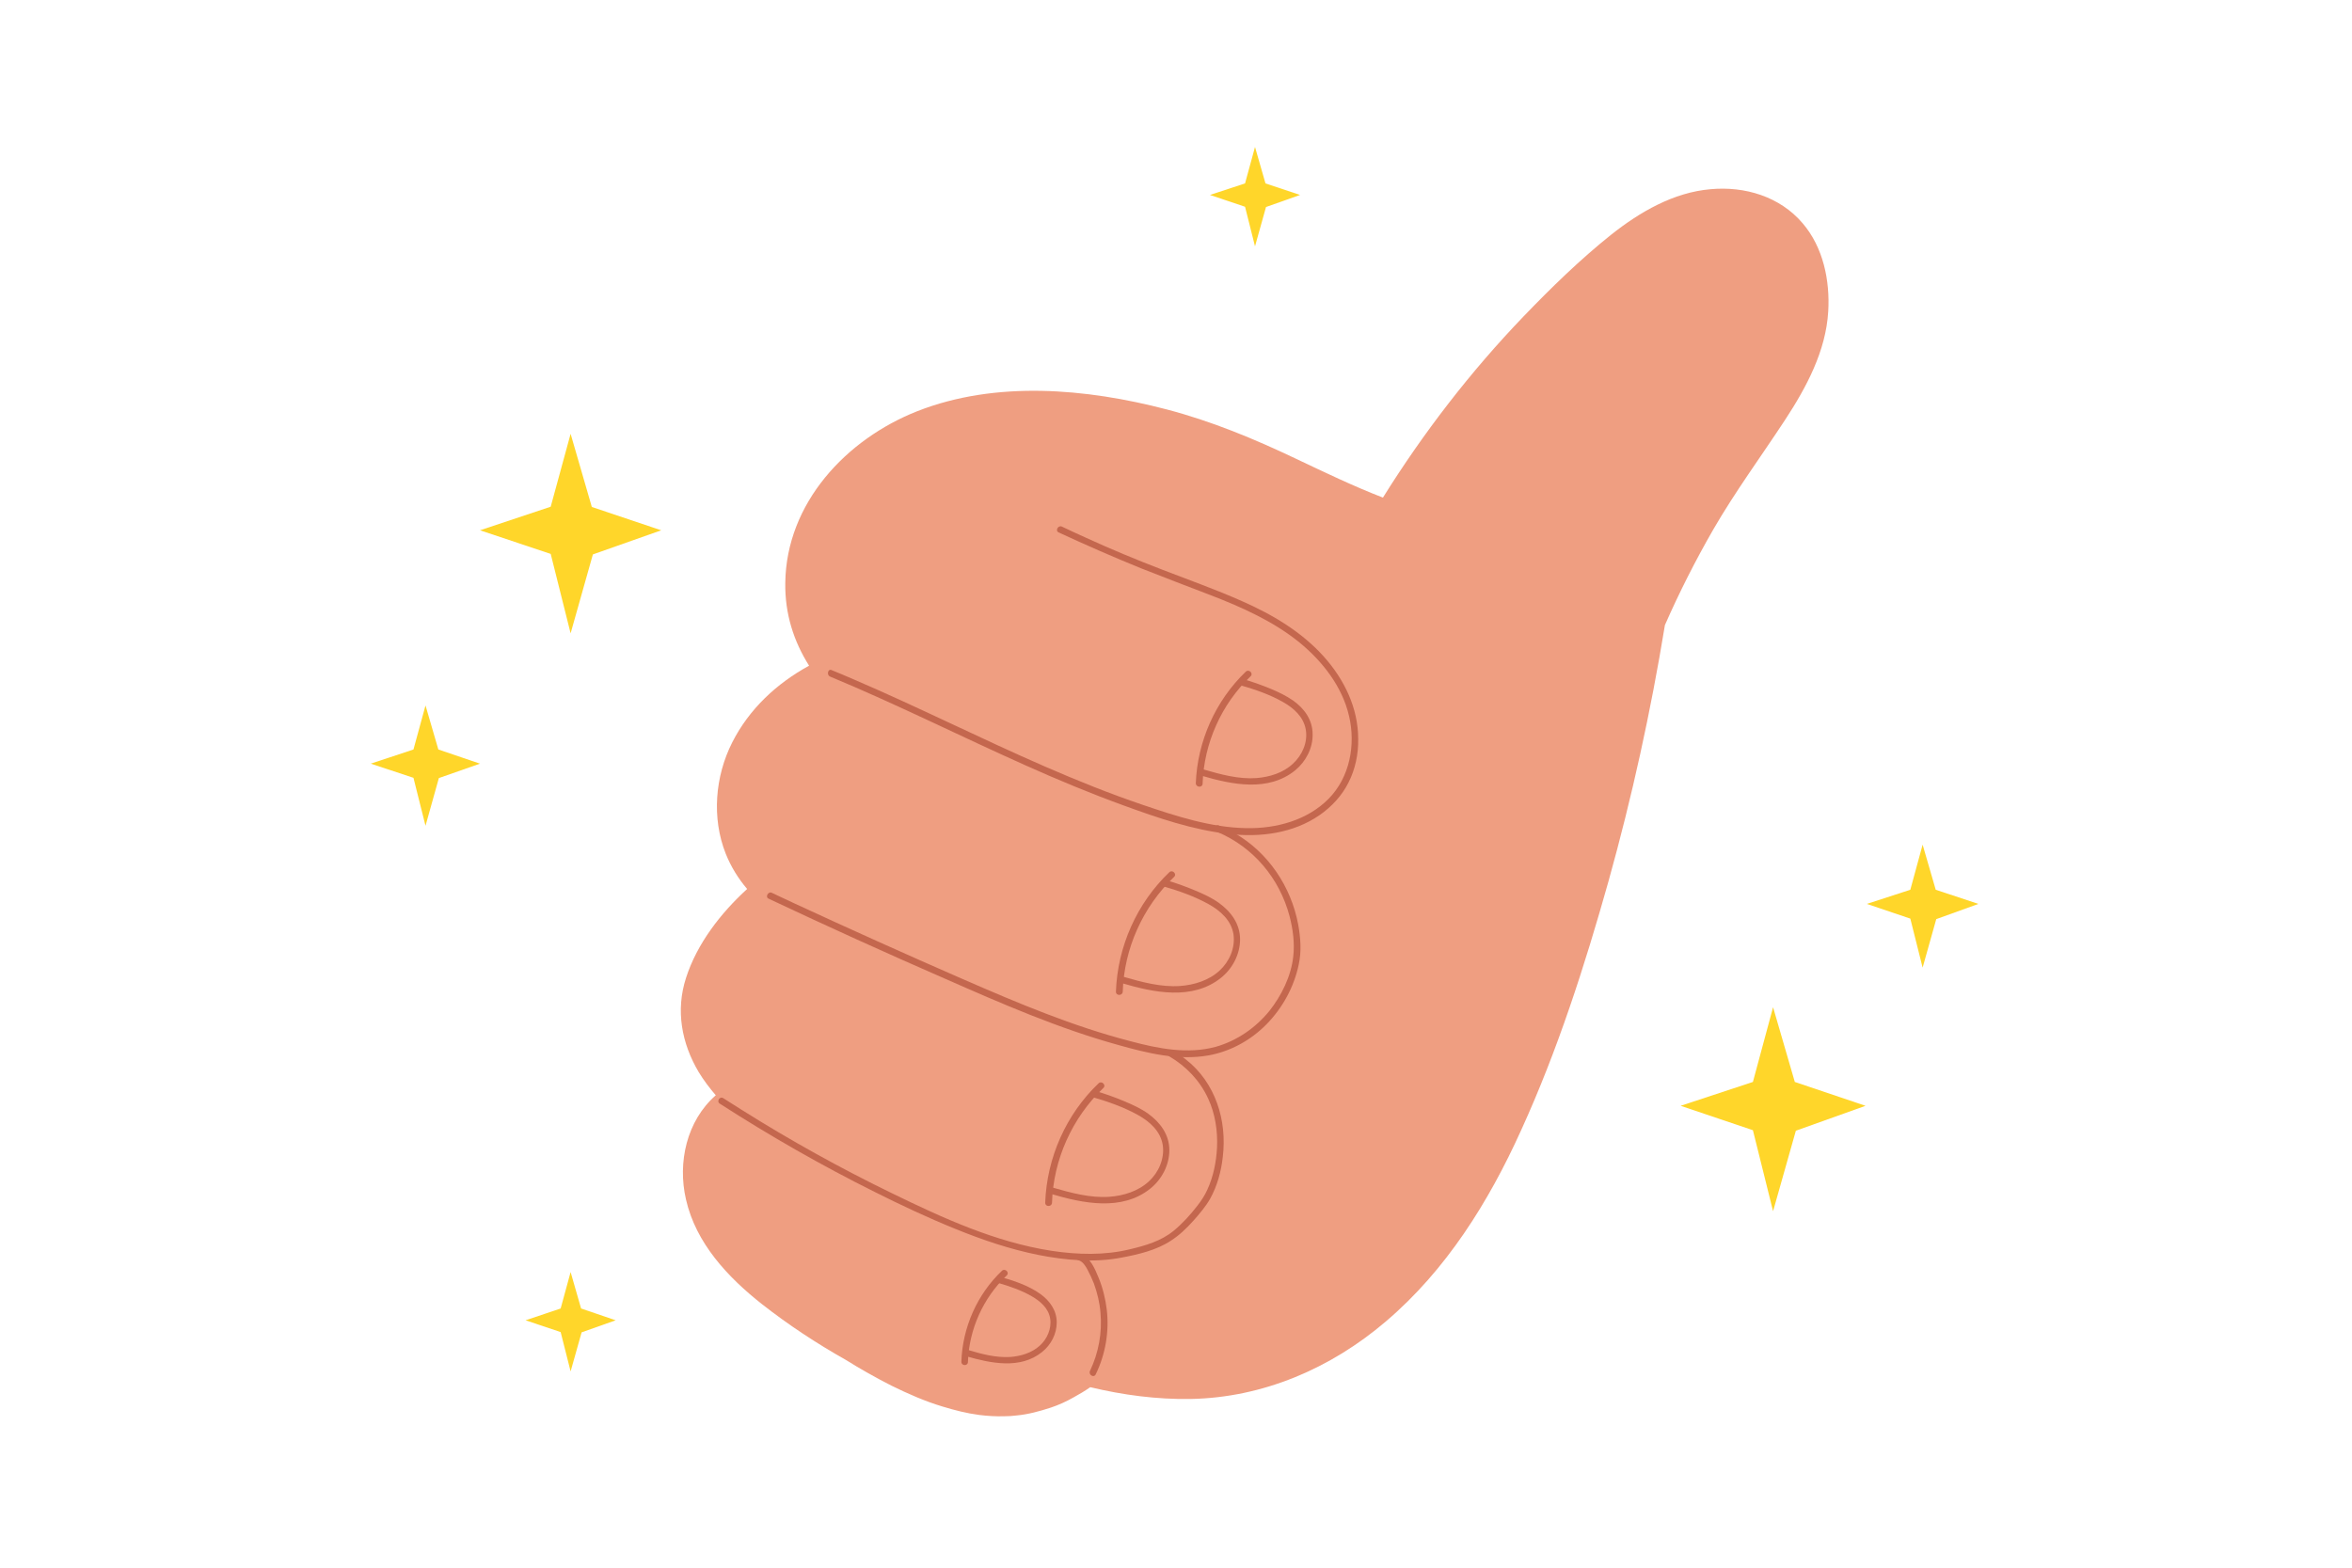
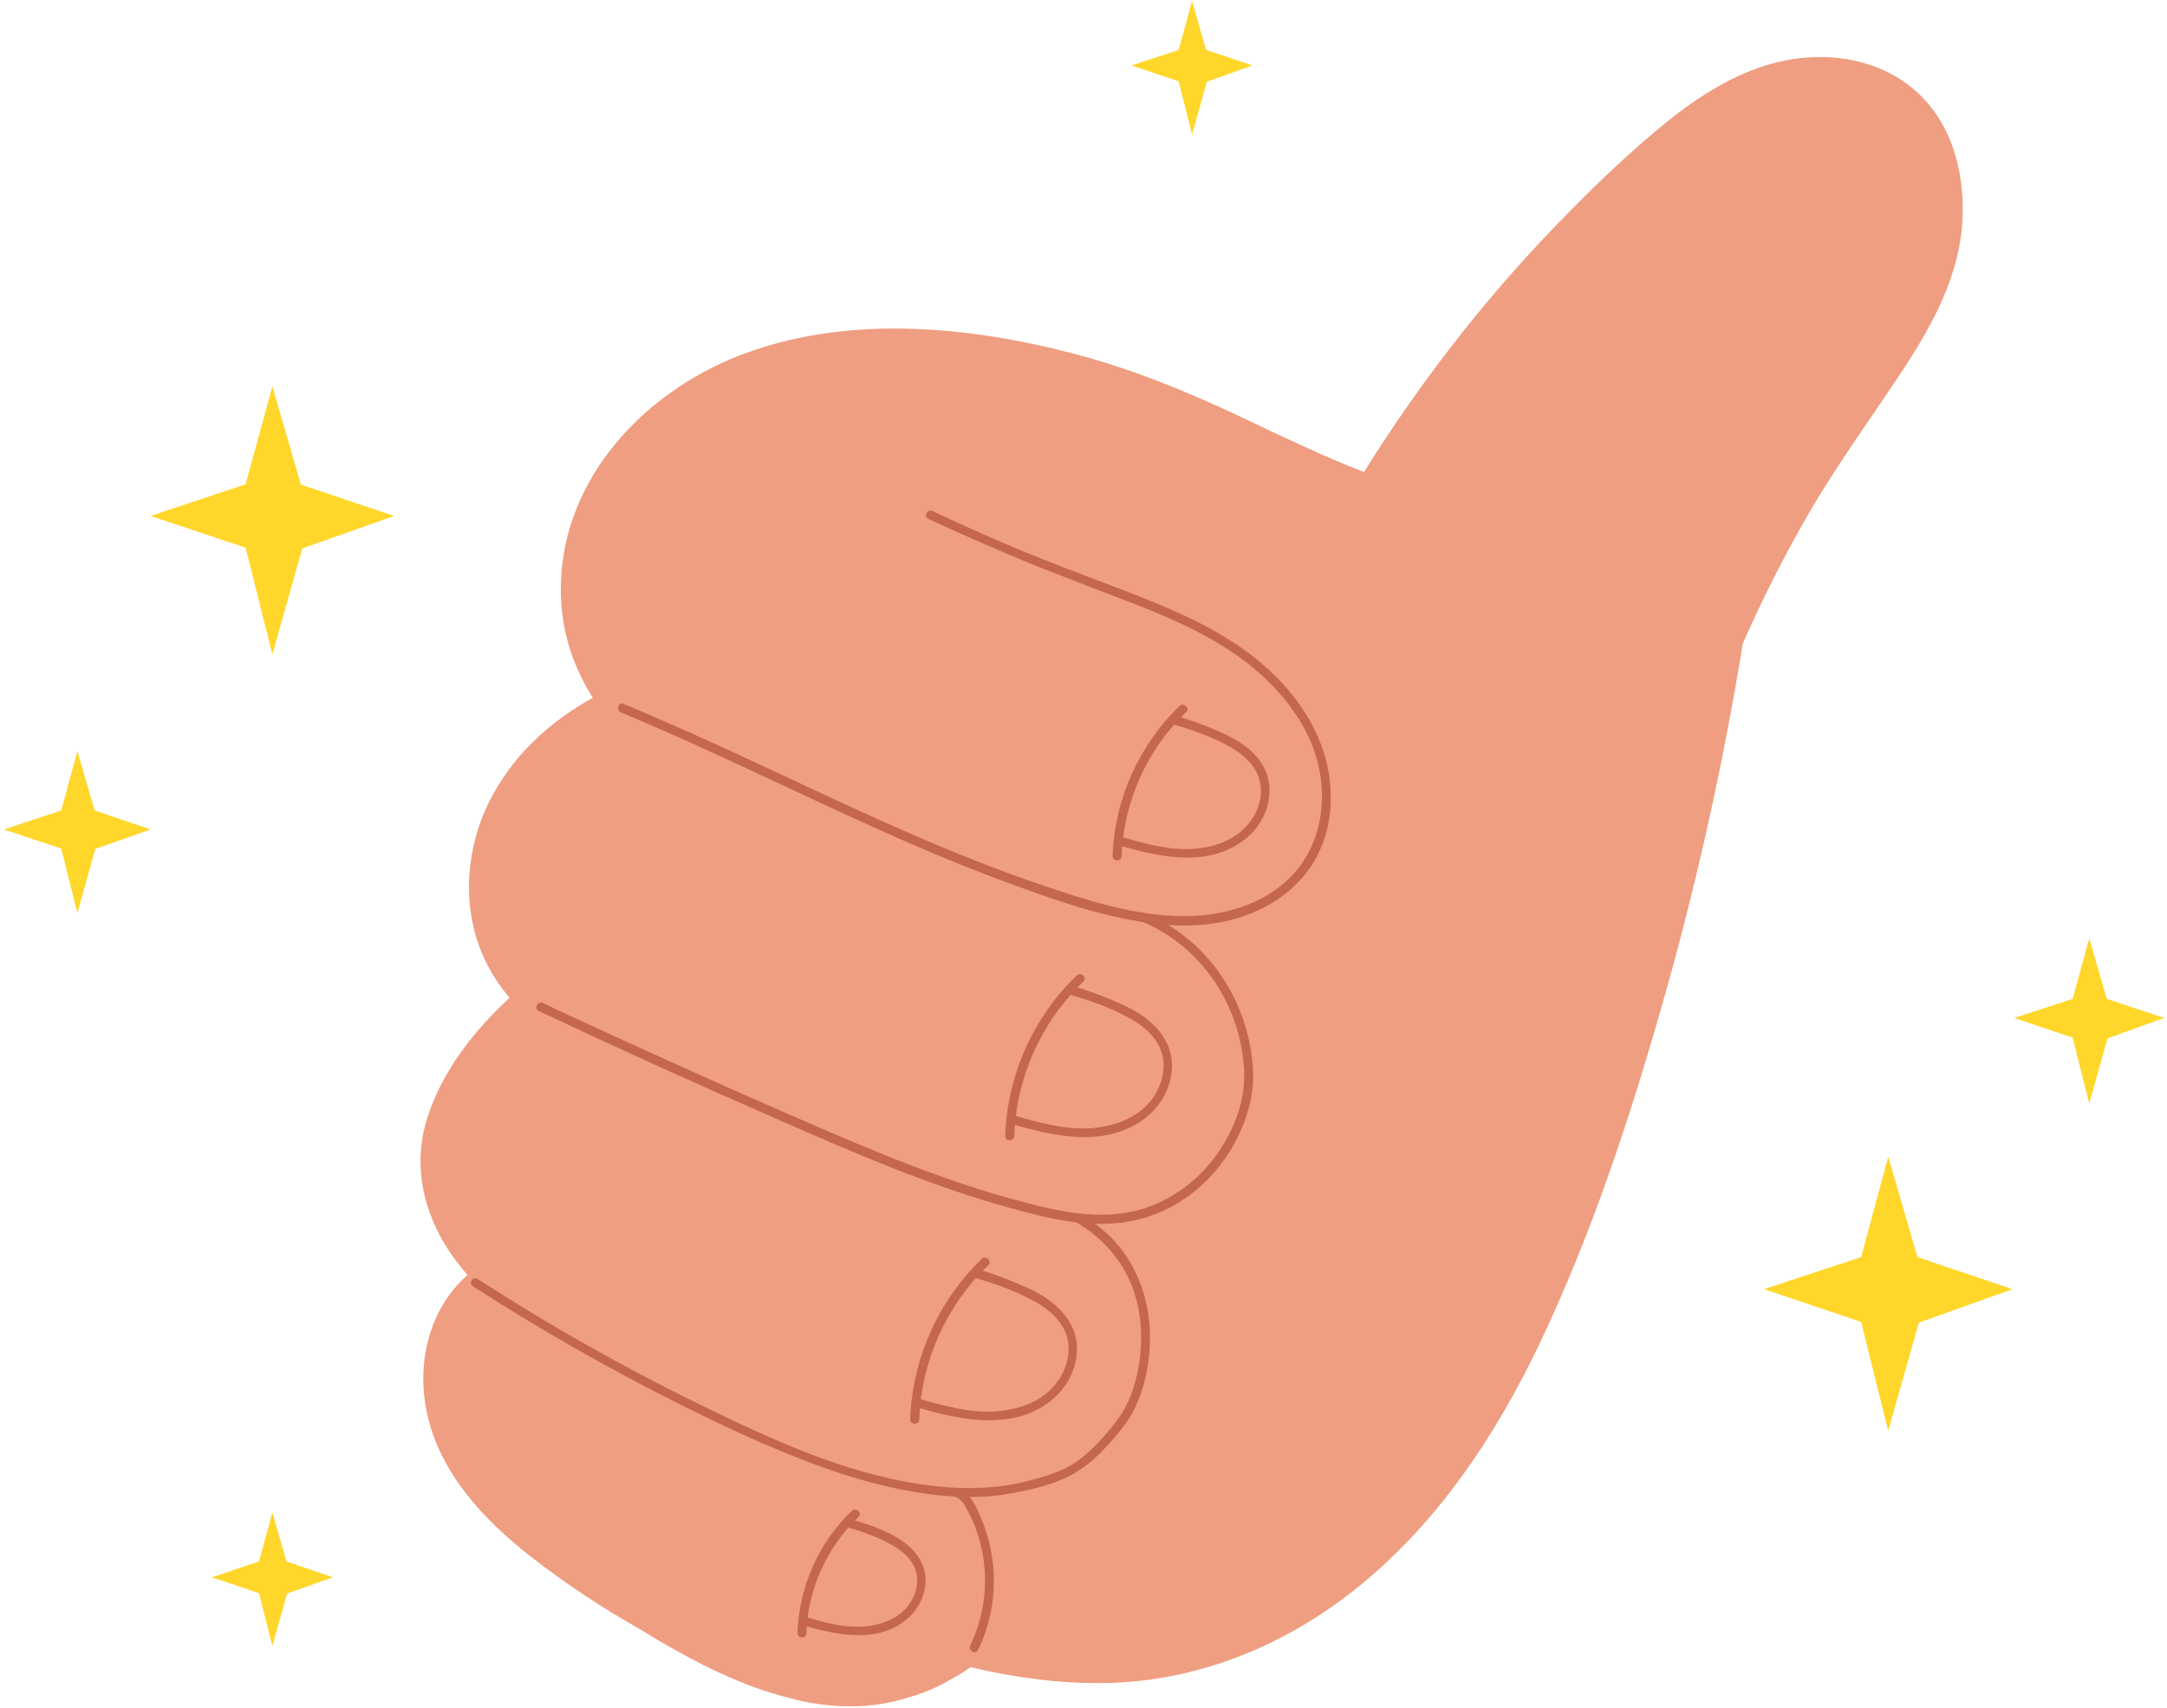
- <svg xmlns="http://www.w3.org/2000/svg" width="288" height="192" viewBox="0 0 288 192" fill="none">
-   <path d="M196.954 107.948C199.834 97.623 202.138 87.139 203.866 76.558C205.626 72.55 207.61 68.638 209.786 64.855C212.474 60.206 215.641 55.909 218.585 51.42C221.209 47.412 223.577 42.988 223.865 38.146C224.089 34.363 223.257 30.291 220.729 27.341C217.945 24.07 213.658 22.788 209.466 23.172C204.922 23.557 200.794 25.962 197.274 28.752C193.466 31.797 189.914 35.26 186.555 38.755C180.059 45.521 174.299 52.991 169.339 60.943C165.691 59.532 162.171 57.833 158.652 56.166C153.532 53.729 148.348 51.581 142.844 50.138C133.021 47.573 121.949 46.579 112.317 50.362C103.614 53.793 96.286 61.616 96.158 71.364C96.094 75.211 97.214 78.578 99.07 81.528C95.102 83.708 91.742 86.818 89.662 90.922C87.55 95.09 87.134 100.188 88.862 104.549C89.502 106.152 90.398 107.595 91.486 108.877C88.254 111.827 85.342 115.579 83.998 119.779C82.718 123.755 83.454 127.763 85.566 131.322C86.174 132.316 86.878 133.246 87.646 134.143C84.094 137.253 82.942 142.352 83.998 146.904C85.214 152.259 89.118 156.427 93.31 159.73C96.542 162.263 99.998 164.539 103.582 166.559C105.374 167.681 107.262 168.74 109.149 169.701C111.165 170.695 113.277 171.625 115.421 172.266C116.893 172.715 118.397 173.1 119.901 173.293C120.925 173.421 121.949 173.485 122.973 173.453C123.485 173.453 123.997 173.421 124.477 173.357C125.885 173.228 127.293 172.844 128.669 172.395C129.629 172.074 130.557 171.657 131.453 171.144C132.157 170.76 132.861 170.343 133.501 169.894C137.532 170.856 141.628 171.401 145.788 171.337C154.652 171.176 162.971 167.585 169.691 161.846C177.083 155.562 182.299 147.193 186.267 138.408C190.714 128.661 194.042 118.304 196.954 107.948Z" fill="#EF9E81" />
-   <path d="M88.151 135.176C94.277 139.125 100.627 142.754 107.138 145.997C110.345 147.603 113.616 149.144 116.952 150.493C120.255 151.842 123.655 152.998 127.183 153.704C130.454 154.346 134.014 154.668 137.317 154.025C139.37 153.64 141.583 153.126 143.347 151.97C144.405 151.296 145.303 150.429 146.137 149.498C146.875 148.663 147.644 147.763 148.189 146.8C149.055 145.227 149.536 143.461 149.729 141.694C150.274 137.231 148.831 132.607 145.239 129.781C144.726 129.363 144.148 128.978 143.571 128.657C143.122 128.4 142.737 129.074 143.154 129.363C145.239 130.584 146.907 132.318 147.933 134.533C148.799 136.396 149.12 138.515 149.023 140.57C148.927 142.337 148.574 144.103 147.837 145.708C147.516 146.415 147.099 147.057 146.618 147.667C145.752 148.791 144.79 149.851 143.699 150.75C142.16 152.002 140.268 152.548 138.376 152.998C135.233 153.768 131.929 153.672 128.754 153.19C121.891 152.131 115.444 149.176 109.255 146.158C102.904 143.075 96.715 139.639 90.749 135.882C90.012 135.433 89.306 134.951 88.568 134.501C88.119 134.212 87.703 134.919 88.151 135.176Z" fill="#C4674E" />
-   <path d="M94.117 110.064C101.269 113.436 108.485 116.712 115.701 119.858C122.628 122.909 129.62 125.96 136.932 127.983C140.46 128.978 144.245 129.909 147.933 129.267C150.659 128.786 153.161 127.405 155.085 125.446C157.041 123.455 158.452 120.886 159.03 118.124C159.382 116.519 159.254 114.849 158.966 113.243C158.1 108.587 155.277 104.381 151.172 102.036C150.563 101.683 149.921 101.394 149.248 101.105C148.767 100.913 148.574 101.683 149.023 101.876C153.481 103.738 156.688 107.592 157.907 112.216C158.324 113.821 158.549 115.523 158.356 117.161C158.1 119.537 156.913 121.946 155.438 123.808C153.738 125.895 151.461 127.469 148.863 128.208C145.431 129.139 141.839 128.432 138.472 127.533C131.384 125.703 124.617 122.845 117.914 119.923C110.922 116.872 103.995 113.757 97.067 110.546C96.201 110.129 95.335 109.743 94.47 109.326C94.053 109.165 93.668 109.872 94.117 110.064Z" fill="#C4674E" />
-   <path d="M101.654 82.866C109.768 86.237 117.625 90.187 125.611 93.752C129.556 95.518 133.565 97.188 137.638 98.665C141.775 100.174 146.073 101.651 150.467 102.133C154.283 102.582 158.356 102.069 161.595 99.821C163.071 98.793 164.321 97.444 165.123 95.839C165.957 94.201 166.342 92.339 166.31 90.508C166.31 86.719 164.61 83.219 162.109 80.425C159.382 77.375 155.79 75.255 152.07 73.618C148.895 72.205 145.624 71.049 142.384 69.796C139.209 68.576 136.098 67.291 133.02 65.879C132.025 65.429 131.031 64.98 130.037 64.498C129.588 64.273 129.171 64.98 129.62 65.204C132.955 66.746 136.323 68.223 139.723 69.604C142.577 70.728 145.431 71.819 148.286 72.911C152.102 74.388 155.919 76.09 159.126 78.691C161.948 81.003 164.354 84.086 165.187 87.683C166.021 91.215 165.284 95.197 162.686 97.83C160.088 100.463 156.271 101.491 152.647 101.426C148.286 101.362 143.988 99.949 139.915 98.568C135.842 97.188 131.865 95.582 127.952 93.88C120.127 90.476 112.494 86.623 104.636 83.251C103.706 82.834 102.744 82.448 101.814 82.063C101.397 81.87 101.173 82.673 101.654 82.866Z" fill="#C4674E" />
-   <path d="M134.174 168.315C135.361 165.874 135.842 163.081 135.521 160.383C135.361 159.067 135.04 157.75 134.527 156.498C134.078 155.406 133.501 153.961 132.282 153.576C131.801 153.415 131.576 154.186 132.058 154.346C132.603 154.507 132.923 155.053 133.18 155.534C133.469 156.08 133.725 156.626 133.95 157.204C134.367 158.36 134.655 159.548 134.752 160.769C134.976 163.209 134.527 165.682 133.469 167.897C133.244 168.379 133.95 168.797 134.174 168.315Z" fill="#C4674E" />
-   <path d="M147.259 95.967C147.42 91.022 149.568 86.237 153.128 82.834C153.513 82.48 152.936 81.902 152.551 82.255C148.831 85.82 146.618 90.797 146.425 95.935C146.458 96.481 147.259 96.481 147.259 95.967Z" fill="#C4674E" />
-   <path d="M151.878 83.925C153.674 84.439 155.47 85.049 157.105 85.981C158.42 86.719 159.639 87.811 159.896 89.384C160.152 90.926 159.447 92.499 158.324 93.527C157.137 94.651 155.47 95.165 153.866 95.293C151.653 95.454 149.472 94.843 147.356 94.233C146.875 94.105 146.65 94.876 147.131 95.004C150.851 96.096 155.309 97.027 158.613 94.33C159.896 93.27 160.762 91.632 160.729 89.93C160.729 88.164 159.703 86.751 158.324 85.788C157.49 85.21 156.56 84.76 155.63 84.375C154.476 83.893 153.289 83.476 152.07 83.123C151.589 82.994 151.397 83.765 151.878 83.925Z" fill="#C4674E" />
-   <path d="M137.478 121.464C137.638 116.165 139.947 111.06 143.764 107.399C144.148 107.046 143.571 106.468 143.186 106.821C139.209 110.61 136.836 115.941 136.644 121.464C136.644 121.978 137.445 121.978 137.478 121.464Z" fill="#C4674E" />
-   <path d="M142.449 108.555C144.341 109.101 146.265 109.775 147.997 110.738C149.44 111.541 150.787 112.729 151.044 114.463C151.268 116.101 150.531 117.771 149.344 118.863C148.029 120.083 146.233 120.629 144.501 120.757C142.128 120.918 139.819 120.276 137.574 119.633C137.093 119.505 136.868 120.276 137.349 120.404C141.262 121.56 146.009 122.556 149.504 119.762C150.916 118.638 151.846 116.872 151.846 115.041C151.846 113.147 150.723 111.638 149.248 110.578C148.35 109.936 147.356 109.486 146.361 109.069C145.143 108.555 143.892 108.105 142.641 107.752C142.16 107.624 141.935 108.394 142.449 108.555Z" fill="#C4674E" />
-   <path d="M128.818 147.314C128.979 142.015 131.288 136.91 135.104 133.249C135.489 132.896 134.912 132.318 134.527 132.671C130.55 136.46 128.177 141.791 127.984 147.314C127.984 147.828 128.786 147.828 128.818 147.314Z" fill="#C4674E" />
-   <path d="M133.789 134.373C135.682 134.919 137.606 135.593 139.338 136.556C140.781 137.359 142.128 138.547 142.385 140.281C142.609 141.919 141.871 143.589 140.685 144.681C139.37 145.901 137.574 146.447 135.842 146.575C133.469 146.736 131.16 146.094 128.915 145.451C128.433 145.323 128.209 146.094 128.69 146.222C132.603 147.378 137.349 148.374 140.845 145.58C142.256 144.456 143.186 142.69 143.186 140.859C143.186 138.965 142.064 137.456 140.589 136.396C139.691 135.754 138.696 135.304 137.702 134.887C136.483 134.373 135.233 133.923 133.982 133.57C133.501 133.442 133.276 134.244 133.789 134.373Z" fill="#C4674E" />
-   <path d="M118.523 166.806C118.652 162.824 120.383 158.97 123.27 156.209C123.655 155.856 123.077 155.278 122.693 155.631C119.646 158.521 117.85 162.599 117.721 166.774C117.721 167.32 118.523 167.32 118.523 166.806Z" fill="#C4674E" />
-   <path d="M122.179 157.108C123.591 157.525 125.034 158.007 126.317 158.746C127.375 159.356 128.401 160.223 128.594 161.507C128.786 162.727 128.209 164.012 127.311 164.815C126.317 165.714 124.97 166.099 123.687 166.196C121.923 166.292 120.223 165.842 118.523 165.329C118.042 165.2 117.818 165.971 118.299 166.099C121.314 166.966 124.938 167.737 127.6 165.585C128.69 164.718 129.396 163.37 129.396 161.957C129.396 160.512 128.562 159.324 127.407 158.489C125.932 157.429 124.072 156.819 122.34 156.337C121.891 156.177 121.698 156.947 122.179 157.108Z" fill="#C4674E" />
-   <path d="M219.773 132.51L217.111 123.358L214.642 132.51L205.79 135.432L214.642 138.419L217.111 148.341L219.901 138.483L228.432 135.432L219.773 132.51Z" fill="#FFD62A" />
-   <path d="M72.468 62.09L69.871 53.13L67.433 62.057L58.774 64.947L67.433 67.838L69.871 77.567L72.597 67.902L80.967 64.947L72.468 62.09Z" fill="#FFD62A" />
-   <path d="M237.028 108.972L235.424 103.449L233.917 108.972L228.593 110.706L233.917 112.505L235.424 118.509L237.092 112.569L242.255 110.706L237.028 108.972Z" fill="#FFD62A" />
-   <path d="M53.675 91.793L52.103 86.398L50.628 91.793L45.4 93.527L50.628 95.261L52.103 101.137L53.739 95.293L58.774 93.527L53.675 91.793Z" fill="#FFD62A" />
-   <path d="M154.957 22.463L153.674 18L152.455 22.463L148.157 23.876L152.455 25.322L153.674 30.17L155.021 25.354L159.19 23.876L154.957 22.463Z" fill="#FFD62A" />
-   <path d="M71.153 160.255L69.871 155.791L68.652 160.255L64.354 161.7L68.652 163.145L69.871 167.962L71.218 163.177L75.387 161.7L71.153 160.255Z" fill="#FFD62A" />
+ <svg xmlns="http://www.w3.org/2000/svg" width="453" height="357" viewBox="0 0 453 357" fill="none">
+   <path d="M348.483 206.523C355.09 182.842 360.375 158.792 364.339 134.523C368.377 125.329 372.928 116.357 377.92 107.679C384.086 97.015 391.354 87.16 398.107 76.863C404.127 67.67 409.559 57.521 410.22 46.416C410.734 37.737 408.825 28.397 403.026 21.631C396.639 14.129 386.802 11.188 377.186 12.07C366.762 12.953 357.292 18.468 349.217 24.867C340.481 31.854 332.333 39.797 324.625 47.813C309.723 63.331 296.509 80.467 285.131 98.706C276.762 95.47 268.687 91.572 260.612 87.748C248.867 82.159 236.975 77.231 224.348 73.921C201.812 68.038 176.412 65.758 154.316 74.436C134.349 82.306 117.538 100.251 117.245 122.608C117.098 131.434 119.667 139.156 123.925 145.922C114.822 150.923 107.114 158.057 102.343 167.471C97.498 177.032 96.543 188.725 100.507 198.727C101.976 202.405 104.031 205.714 106.527 208.656C99.113 215.422 92.432 224.027 89.349 233.661C86.413 242.781 88.101 251.974 92.946 260.137C94.341 262.417 95.956 264.55 97.718 266.609C89.569 273.743 86.927 285.437 89.349 295.88C92.139 308.162 101.095 317.723 110.711 325.298C118.126 331.108 126.054 336.33 134.276 340.963C138.386 343.537 142.718 345.964 147.049 348.171C151.673 350.451 156.518 352.584 161.437 354.054C164.814 355.084 168.264 355.967 171.714 356.408C174.063 356.702 176.412 356.849 178.761 356.776C179.936 356.776 181.11 356.702 182.212 356.555C185.442 356.261 188.672 355.378 191.828 354.349C194.03 353.613 196.159 352.657 198.215 351.48C199.83 350.598 201.445 349.642 202.913 348.612C212.162 350.818 221.559 352.069 231.102 351.922C251.436 351.554 270.523 343.317 285.939 330.152C302.896 315.737 314.862 296.542 323.964 276.391C334.168 254.033 341.803 230.278 348.483 206.523Z" fill="#EF9E81" />
+   <path d="M98.877 268.978C112.93 278.037 127.498 286.36 142.434 293.8C149.791 297.482 157.296 301.018 164.948 304.112C172.526 307.205 180.325 309.857 188.419 311.477C195.924 312.95 204.09 313.687 211.669 312.214C216.378 311.33 221.454 310.151 225.501 307.5C227.929 305.953 229.989 303.964 231.902 301.828C233.594 299.913 235.36 297.851 236.611 295.641C238.598 292.032 239.701 287.981 240.143 283.93C241.393 273.691 238.083 263.085 229.842 256.603C228.665 255.646 227.34 254.762 226.016 254.025C224.986 253.436 224.103 254.983 225.06 255.646C229.842 258.445 233.668 262.422 236.022 267.504C238.009 271.776 238.745 276.638 238.524 281.352C238.303 285.403 237.494 289.454 235.802 293.137C235.066 294.757 234.109 296.23 233.006 297.63C231.019 300.208 228.812 302.638 226.31 304.701C222.779 307.573 218.438 308.826 214.097 309.857C206.886 311.624 199.308 311.403 192.024 310.299C176.279 307.868 161.49 301.092 147.29 294.168C132.722 287.097 118.522 279.216 104.836 270.598C103.144 269.567 101.526 268.462 99.833 267.431C98.803 266.768 97.847 268.388 98.877 268.978Z" fill="#C4674E" />
+   <path d="M112.562 211.378C128.969 219.112 145.524 226.625 162.079 233.843C177.971 240.841 194.011 247.838 210.786 252.478C218.879 254.762 227.561 256.898 236.022 255.425C242.276 254.32 248.015 251.153 252.43 246.66C256.918 242.093 260.155 236.2 261.48 229.866C262.289 226.183 261.995 222.353 261.333 218.67C259.346 207.99 252.871 198.341 243.454 192.964C242.056 192.154 240.584 191.491 239.039 190.828C237.935 190.386 237.494 192.154 238.524 192.596C248.751 196.868 256.109 205.707 258.905 216.313C259.861 219.996 260.376 223.9 259.935 227.656C259.346 233.107 256.624 238.631 253.239 242.903C249.34 247.691 244.116 251.3 238.156 252.994C230.284 255.13 222.043 253.51 214.318 251.447C198.057 247.249 182.533 240.693 167.155 233.991C151.116 226.993 135.223 219.849 119.331 212.483C117.344 211.525 115.358 210.642 113.371 209.684C112.415 209.316 111.532 210.936 112.562 211.378Z" fill="#C4674E" />
+   <path d="M129.852 148.991C148.467 156.725 166.493 165.785 184.814 173.961C193.863 178.012 203.06 181.842 212.405 185.23C221.896 188.692 231.755 192.08 241.835 193.185C250.59 194.216 259.935 193.038 267.366 187.882C270.75 185.525 273.62 182.431 275.459 178.749C277.372 174.992 278.255 170.72 278.181 166.522C278.181 157.83 274.282 149.802 268.543 143.394C262.289 136.396 254.049 131.535 245.514 127.778C238.23 124.538 230.725 121.886 223.294 119.013C216.01 116.214 208.873 113.268 201.81 110.027C199.529 108.996 197.248 107.965 194.967 106.86C193.937 106.344 192.98 107.965 194.011 108.48C201.662 112.016 209.388 115.404 217.187 118.571C223.735 121.149 230.284 123.654 236.832 126.158C245.587 129.546 254.343 133.45 261.7 139.416C268.175 144.719 273.693 151.79 275.606 160.04C277.519 168.142 275.827 177.275 269.867 183.315C263.908 189.355 255.152 191.712 246.838 191.565C236.832 191.417 226.973 188.177 217.628 185.009C208.284 181.842 199.161 178.159 190.185 174.255C172.232 166.448 154.721 157.609 136.695 149.875C134.561 148.918 132.354 148.034 130.22 147.15C129.264 146.708 128.749 148.549 129.852 148.991Z" fill="#C4674E" />
+   <path d="M204.458 344.991C207.181 339.393 208.284 332.985 207.549 326.797C207.181 323.778 206.445 320.758 205.268 317.885C204.238 315.381 202.913 312.066 200.117 311.182C199.014 310.814 198.499 312.582 199.602 312.95C200.853 313.318 201.589 314.571 202.178 315.675C202.84 316.928 203.428 318.18 203.943 319.505C204.9 322.157 205.562 324.882 205.783 327.681C206.298 333.279 205.268 338.951 202.84 344.033C202.325 345.138 203.943 346.095 204.458 344.991Z" fill="#C4674E" />
+   <path d="M234.477 179.043C234.845 167.7 239.775 156.725 247.942 148.918C248.825 148.107 247.5 146.782 246.617 147.592C238.082 155.768 233.006 167.184 232.564 178.969C232.638 180.222 234.477 180.222 234.477 179.043Z" fill="#C4674E" />
+   <path d="M245.072 151.422C249.193 152.601 253.313 154 257.065 156.136C260.082 157.83 262.878 160.335 263.466 163.944C264.055 167.479 262.436 171.088 259.861 173.445C257.139 176.023 253.313 177.202 249.634 177.496C244.557 177.865 239.554 176.465 234.698 175.066C233.594 174.771 233.079 176.539 234.183 176.834C242.718 179.338 252.945 181.474 260.523 175.287C263.466 172.856 265.453 169.1 265.379 165.196C265.379 161.145 263.025 157.904 259.861 155.694C257.948 154.368 255.814 153.337 253.681 152.453C251.032 151.348 248.31 150.391 245.514 149.581C244.41 149.286 243.969 151.054 245.072 151.422Z" fill="#C4674E" />
+   <path d="M212.037 237.526C212.405 225.373 217.702 213.662 226.458 205.265C227.341 204.455 226.016 203.129 225.133 203.939C216.01 212.63 210.565 224.857 210.124 237.526C210.124 238.705 211.963 238.705 212.037 237.526Z" fill="#C4674E" />
+   <path d="M223.441 207.916C227.782 209.168 232.196 210.715 236.17 212.925C239.48 214.766 242.571 217.491 243.159 221.469C243.674 225.225 241.982 229.056 239.26 231.56C236.243 234.359 232.123 235.611 228.15 235.906C222.705 236.274 217.408 234.801 212.257 233.328C211.154 233.033 210.639 234.801 211.742 235.095C220.719 237.747 231.608 240.03 239.628 233.622C242.865 231.044 244.999 226.993 244.999 222.795C244.999 218.449 242.424 214.987 239.039 212.557C236.979 211.083 234.698 210.052 232.417 209.095C229.621 207.916 226.752 206.885 223.882 206.075C222.779 205.78 222.264 207.548 223.441 207.916Z" fill="#C4674E" />
+   <path d="M192.171 296.82C192.539 284.666 197.837 272.955 206.592 264.558C207.475 263.748 206.151 262.422 205.268 263.232C196.144 271.924 190.7 284.151 190.258 296.82C190.258 297.998 192.098 297.998 192.171 296.82Z" fill="#C4674E" />
+   <path d="M203.576 267.136C207.917 268.388 212.331 269.935 216.304 272.145C219.615 273.986 222.705 276.711 223.294 280.689C223.809 284.445 222.117 288.275 219.394 290.78C216.378 293.579 212.258 294.831 208.284 295.125C202.84 295.494 197.542 294.021 192.392 292.547C191.288 292.253 190.773 294.021 191.877 294.315C200.853 296.967 211.742 299.25 219.762 292.842C223 290.264 225.133 286.213 225.133 282.015C225.133 277.669 222.558 274.207 219.174 271.776C217.114 270.303 214.833 269.272 212.552 268.314C209.756 267.136 206.886 266.105 204.017 265.295C202.913 265 202.398 266.841 203.576 267.136Z" fill="#C4674E" />
+   <path d="M168.553 341.529C168.847 332.395 172.821 323.557 179.442 317.222C180.325 316.412 179.001 315.086 178.118 315.896C171.128 322.525 167.008 331.88 166.714 341.455C166.714 342.707 168.553 342.707 168.553 341.529Z" fill="#C4674E" />
+   <path d="M176.941 319.284C180.178 320.242 183.489 321.347 186.432 323.041C188.86 324.44 191.215 326.429 191.656 329.375C192.098 332.174 190.773 335.121 188.713 336.962C186.432 339.024 183.342 339.908 180.399 340.129C176.352 340.35 172.453 339.319 168.553 338.14C167.45 337.846 166.935 339.614 168.038 339.908C174.954 341.897 183.268 343.665 189.375 338.73C191.877 336.741 193.495 333.647 193.495 330.407C193.495 327.092 191.583 324.367 188.934 322.452C185.549 320.021 181.282 318.622 177.309 317.517C176.279 317.148 175.837 318.916 176.941 319.284Z" fill="#C4674E" />
+   <path d="M400.832 262.864L394.726 241.872L389.06 262.864L368.753 269.566L389.06 276.416L394.726 299.176L401.127 276.564L420.698 269.566L400.832 262.864Z" fill="#FFD62A" />
+   <path d="M62.898 101.336L56.938 80.786L51.347 101.262L31.481 107.891L51.347 114.52L56.938 136.838L63.192 114.668L82.396 107.891L62.898 101.336Z" fill="#FFD62A" />
+   <path d="M440.416 208.874L436.737 196.205L433.279 208.874L421.066 212.851L433.279 216.976L436.737 230.75L440.563 217.123L452.409 212.851L440.416 208.874Z" fill="#FFD62A" />
+   <path d="M19.783 169.467L16.177 157.093L12.793 169.467L0.8 173.445L12.793 177.422L16.177 190.901L19.93 177.496L31.481 173.445L19.783 169.467Z" fill="#FFD62A" />
+   <path d="M252.136 10.444L249.192 0.206L246.397 10.444L236.537 13.685L246.397 16.999L249.192 28.121L252.283 17.073L261.848 13.685L252.136 10.444Z" fill="#FFD62A" />
+   <path d="M59.881 326.503L56.938 316.264L54.142 326.503L44.283 329.817L54.142 333.132L56.938 344.18L60.029 333.205L69.593 329.817L59.881 326.503Z" fill="#FFD62A" />
</svg>
